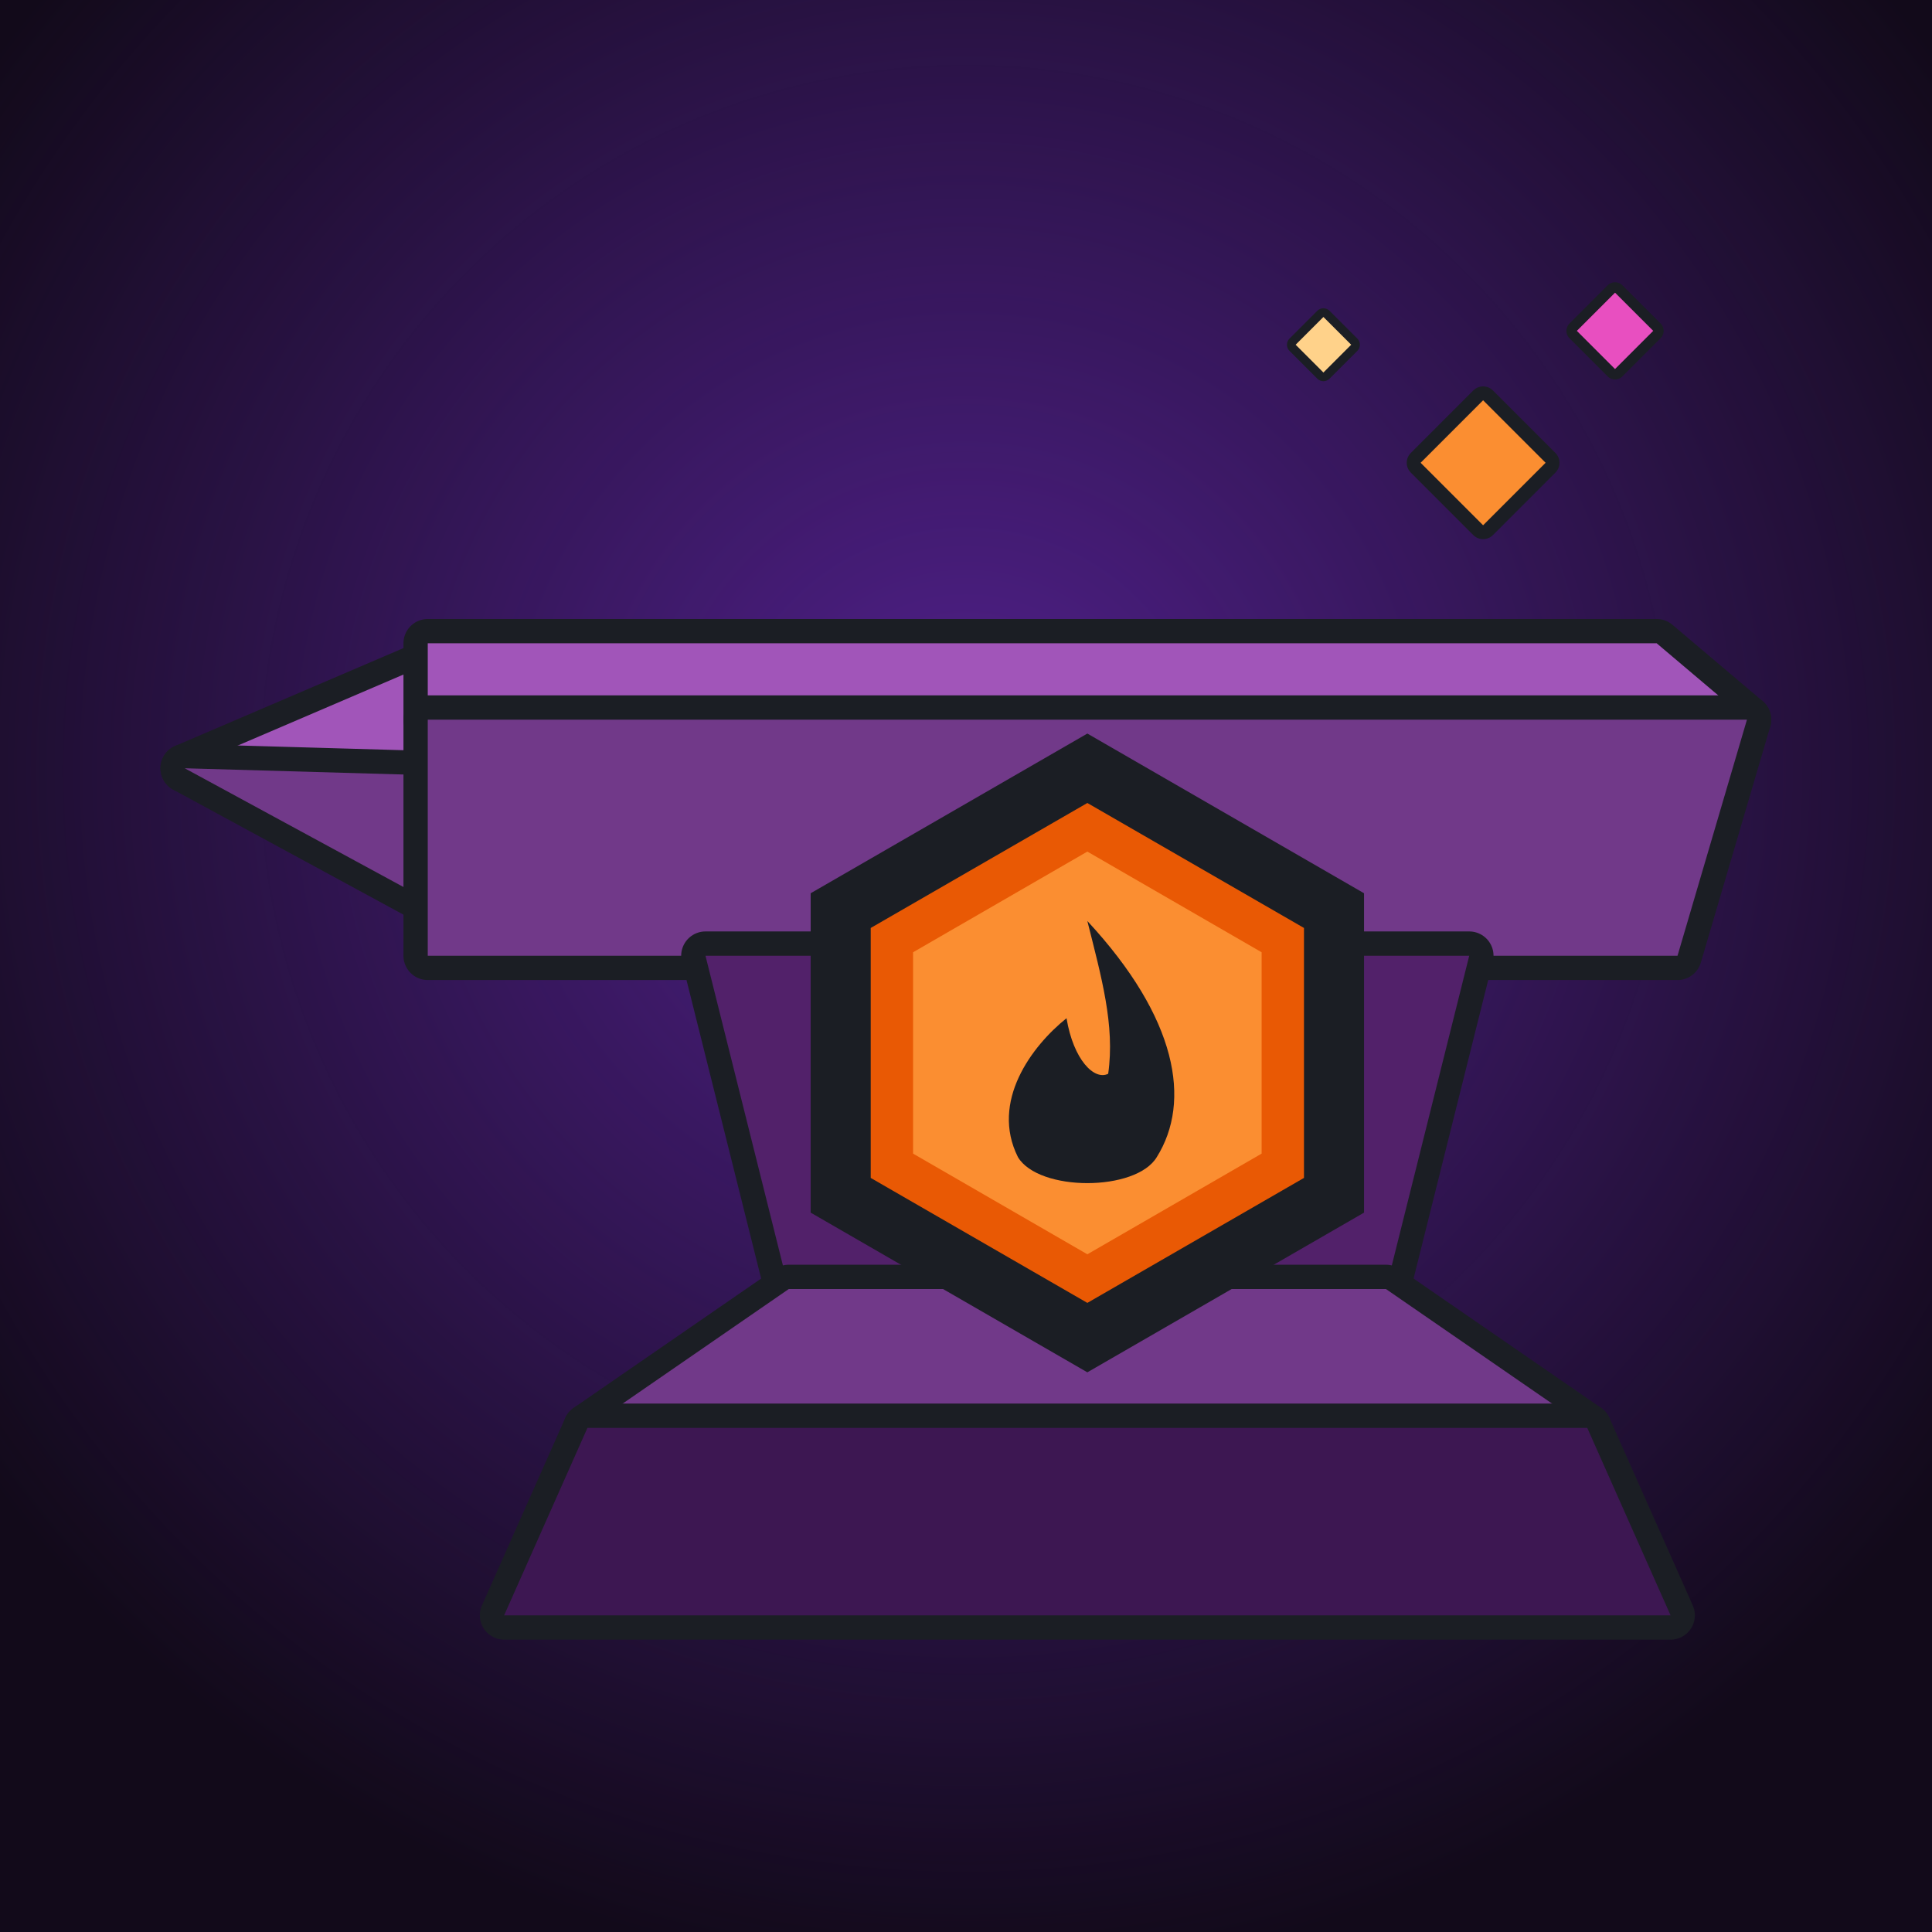
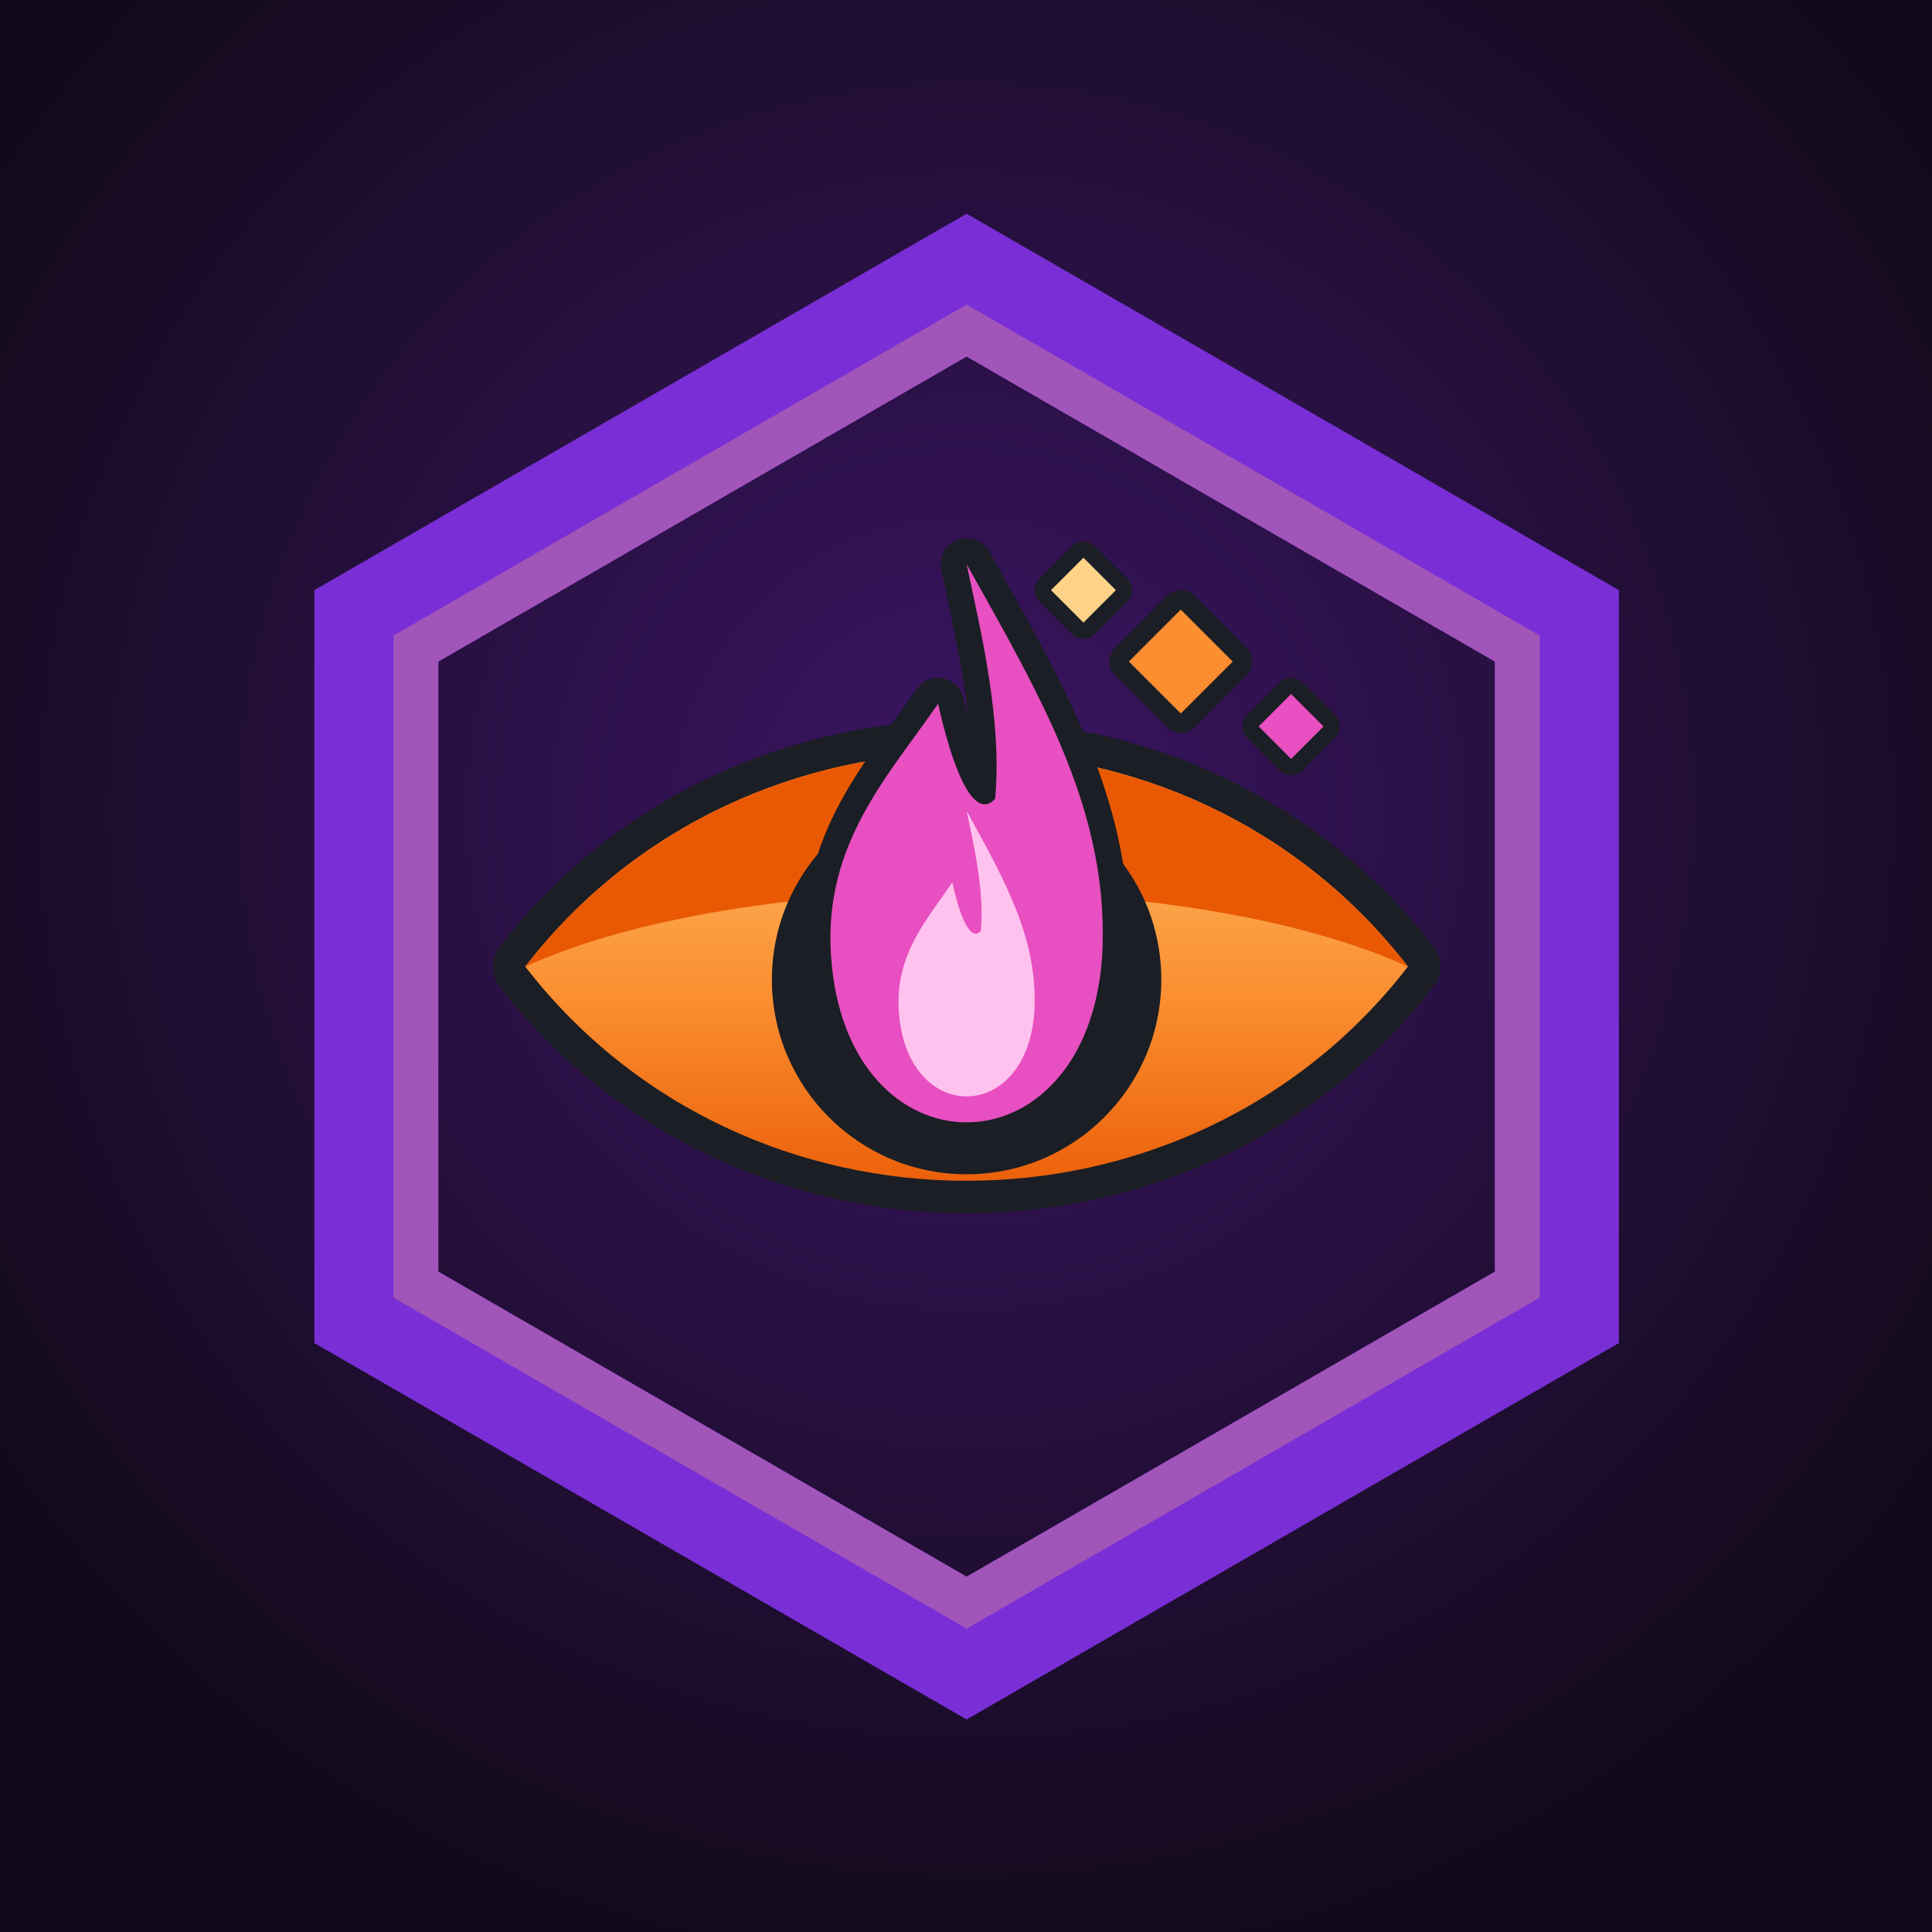
- <svg xmlns="http://www.w3.org/2000/svg" viewBox="0 0 512 512" role="img" aria-label="Tenebris Forge">
+ <svg xmlns="http://www.w3.org/2000/svg" viewBox="0 0 512 512" width="512" height="512" role="img" aria-labelledby="t">
  <defs>
-     <radialGradient id="g" cx="50%" cy="40%" r="62%">
-       <stop offset="0" stop-color="#7a2fd6" stop-opacity=".6" />
-       <stop offset="1" stop-color="#7a2fd6" stop-opacity="0" />
+     <linearGradient id="tf-ember" gradientUnits="userSpaceOnUse" x1="0" y1="92" x2="0" y2="166">
+       <stop offset="0" stop-color="#ffc66e" />
+       <stop offset=".55" stop-color="#fb8e31" />
+       <stop offset="1" stop-color="#e95904" />
+     </linearGradient>
+     <radialGradient id="g" cx="50%" cy="42%" r="60%">
+       <stop offset="0" stop-color="#3b1564" />
+       <stop offset="1" stop-color="#120a1a" />
    </radialGradient>
  </defs>
-   <rect width="512" height="512" fill="#120a1a" />
  <rect width="512" height="512" fill="url(#g)" />
-   <g transform="translate(23.2 38.0) scale(0.92)">
-     <g>
-       <polygon points="28.0,180.0 98.0,150.0 98.0,182.0" fill="#a155b9" stroke="#1b1e24" stroke-width="14" stroke-linejoin="round" paint-order="stroke" />
-       <polygon points="28.0,180.0 98.0,182.0 98.0,218.0" fill="#713989" stroke="#1b1e24" stroke-width="14" stroke-linejoin="round" paint-order="stroke" />
-       <polygon points="98.0,144.0 452.0,144.0 478.0,166.0 98.0,166.0" fill="#a155b9" stroke="#1b1e24" stroke-width="14" stroke-linejoin="round" paint-order="stroke" />
-       <polygon points="98.0,166.0 478.0,166.0 458.0,234.0 98.0,234.0" fill="#713989" stroke="#1b1e24" stroke-width="14" stroke-linejoin="round" paint-order="stroke" />
-       <polygon points="178.0,234.0 398.0,234.0 374.0,330.0 202.0,330.0" fill="#52216a" stroke="#1b1e24" stroke-width="14" stroke-linejoin="round" paint-order="stroke" />
-       <polygon points="202.0,330.0 374.0,330.0 432.0,370.0 144.0,370.0" fill="#713989" stroke="#1b1e24" stroke-width="14" stroke-linejoin="round" paint-order="stroke" />
-       <polygon points="144.0,370.0 432.0,370.0 456.0,424.0 120.0,424.0" fill="#3d1752" stroke="#1b1e24" stroke-width="14" stroke-linejoin="round" paint-order="stroke" />
-       <polygon points="288.0,170.0 367.7,216.0 367.7,308.0 288.0,354.0 208.3,308.0 208.3,216.0" fill="#1b1e24" />
-       <polygon points="288.0,190.0 350.4,226.0 350.4,298.0 288.0,334.0 225.6,298.0 225.6,226.0" fill="#e95904" />
-       <polygon points="288.0,204.0 338.2,233.0 338.2,291.0 288.0,320.0 237.8,291.0 237.8,233.0" fill="#fb8e31" class="ember" />
-       <path d="M288 224 C314 252 318 276 308 292 C302 302 274 302 268 292 C260 276 272 260 282 252 C284 264 290 270 294 268 C296 254 292 240 288 224Z" fill="#1b1e24" />
-       <polygon points="402.0,74.0 420.0,92.0 402.0,110.0 384.0,92.0" fill="#fb8e31" stroke="#1b1e24" stroke-width="8" stroke-linejoin="round" paint-order="stroke" />
-       <polygon points="440.0,43.0 451.0,54.0 440.0,65.0 429.0,54.0" fill="#e84fc0" stroke="#1b1e24" stroke-width="6" stroke-linejoin="round" paint-order="stroke" />
-       <polygon points="356.0,50.0 364.0,58.0 356.0,66.0 348.0,58.0" fill="#ffd28a" stroke="#1b1e24" stroke-width="5" stroke-linejoin="round" paint-order="stroke" />
-     </g>
+   <g transform="translate(36 36) scale(1.72)">
+     <path fill-rule="evenodd" fill="#7a2fd6" d="M128.0 12.0 L228.5 70.0 L228.5 186.0 L128.0 244.0 L27.5 186.0 L27.5 70.0 Z M128.0 34.0 L209.4 81.0 L209.4 175.0 L128.0 222.0 L46.6 175.0 L46.6 81.0 Z" />
+     <path fill-rule="evenodd" fill="#a155b9" d="M128.0 26.0 L216.3 77.0 L216.3 179.0 L128.0 230.0 L39.7 179.0 L39.7 77.0 Z M128.0 34.0 L209.4 81.0 L209.4 175.0 L128.0 222.0 L46.6 175.0 L46.6 81.0 Z" />
+     <path fill="url(#tf-ember)" stroke="#1b1e24" stroke-width="10" stroke-linejoin="round" paint-order="stroke" d="M60 128 C94.0 84 162.0 84 196 128 C162.0 172 94.0 172 60 128 Z" />
+     <path fill="#e95904" d="M60 128 C94.0 84 162.0 84 196 128 C162.0 112.6 94.0 112.6 60 128 Z" />
+     <path fill="#1b1e24" d="M98 130 A30 30 0 1 0 158 130 A30 30 0 1 0 98 130 Z" />
+     <path fill="#e84fc0" stroke="#1b1e24" stroke-width="8" stroke-linejoin="round" paint-order="stroke" d="M128 66 C140.1 87.5 150 104.7 148.9 126.2 C147.8 143.4 137.9 152 128 152 C118.1 152 108.2 143.4 107.1 126.2 C106 109.0 115.9 98.68 123.6 87.5 C126.9 102.12 130.2 104.7 132.4 102.12 C133.5 90.08 130.2 76.32 128 66 Z" />
+     <path fill="#ffc2ee" d="M128 104 C134.05 115.0 139 123.8 138.45 134.8 C137.9 143.6 132.95 148 128 148 C123.05 148 118.1 143.6 117.55 134.8 C117 126.0 121.95 120.72 125.8 115.0 C127.45 122.48 129.1 123.8 130.2 122.48 C130.75 116.32 129.1 109.28 128 104 Z" />
+     <path fill="#ffd28a" stroke="#1b1e24" stroke-width="5" stroke-linejoin="round" paint-order="stroke" d="M146 65 L151 70 L146 75 L141 70 Z" />
+     <path fill="#fb8e31" stroke="#1b1e24" stroke-width="6" stroke-linejoin="round" paint-order="stroke" d="M161 73 L169 81 L161 89 L153 81 Z" />
+     <path fill="#e84fc0" stroke="#1b1e24" stroke-width="5" stroke-linejoin="round" paint-order="stroke" d="M178 86 L183 91 L178 96 L173 91 Z" />
  </g>
</svg>
